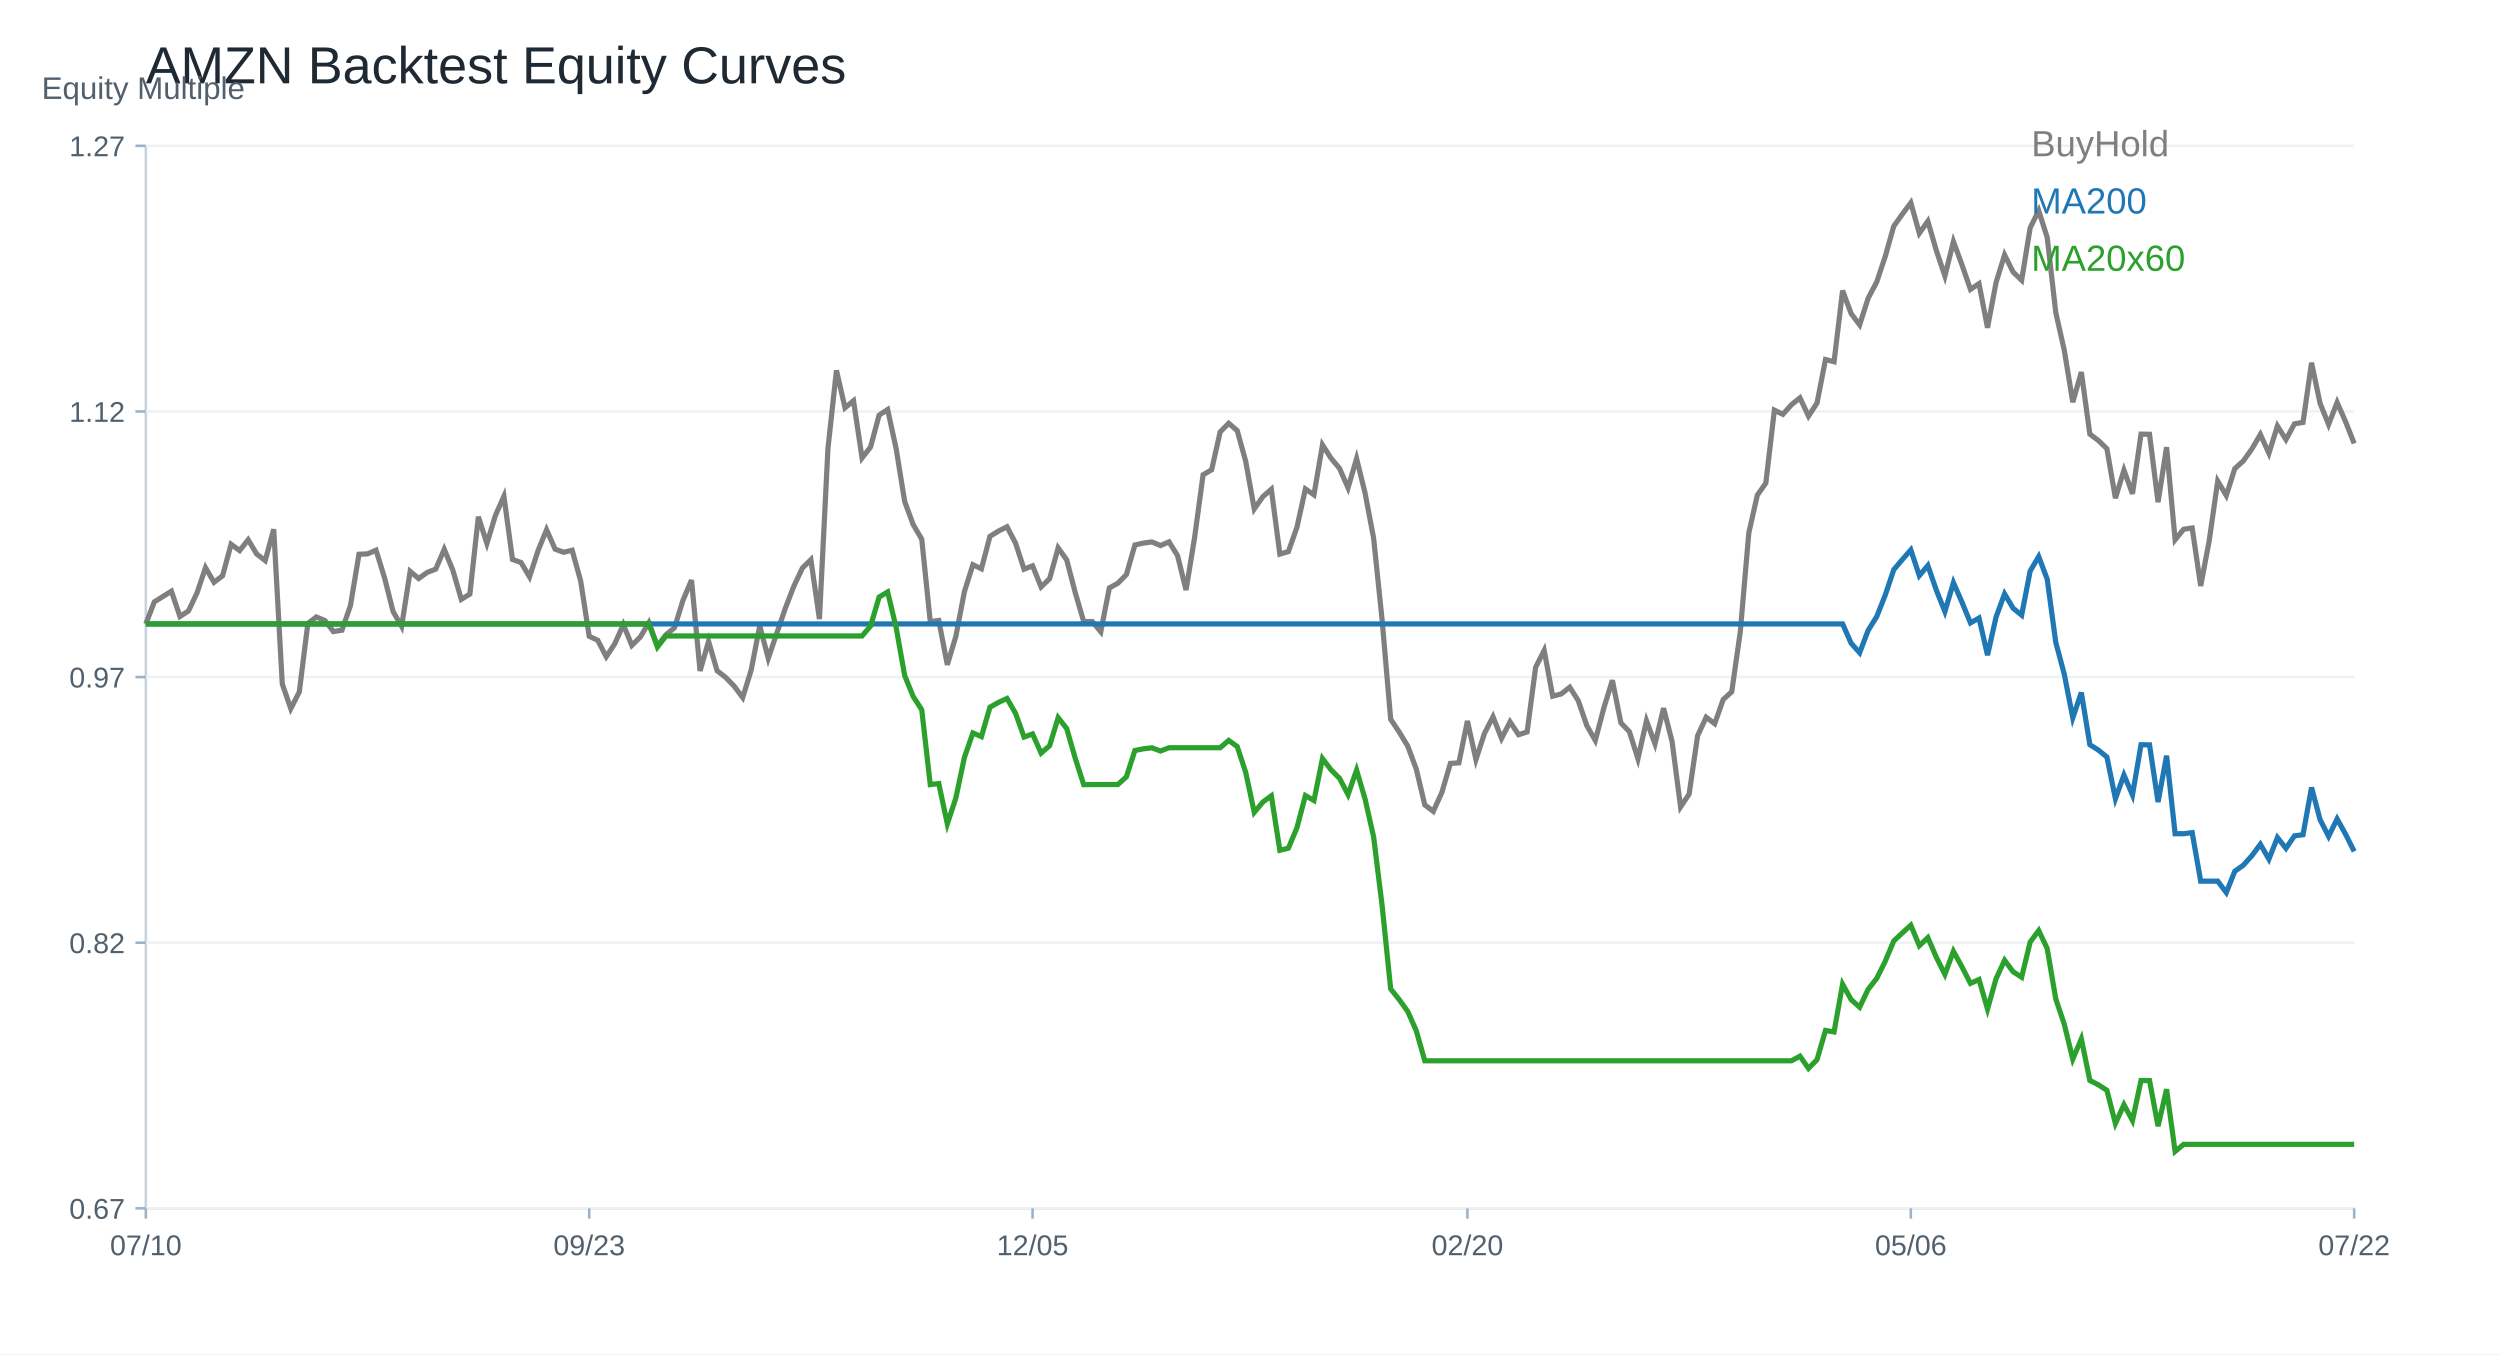
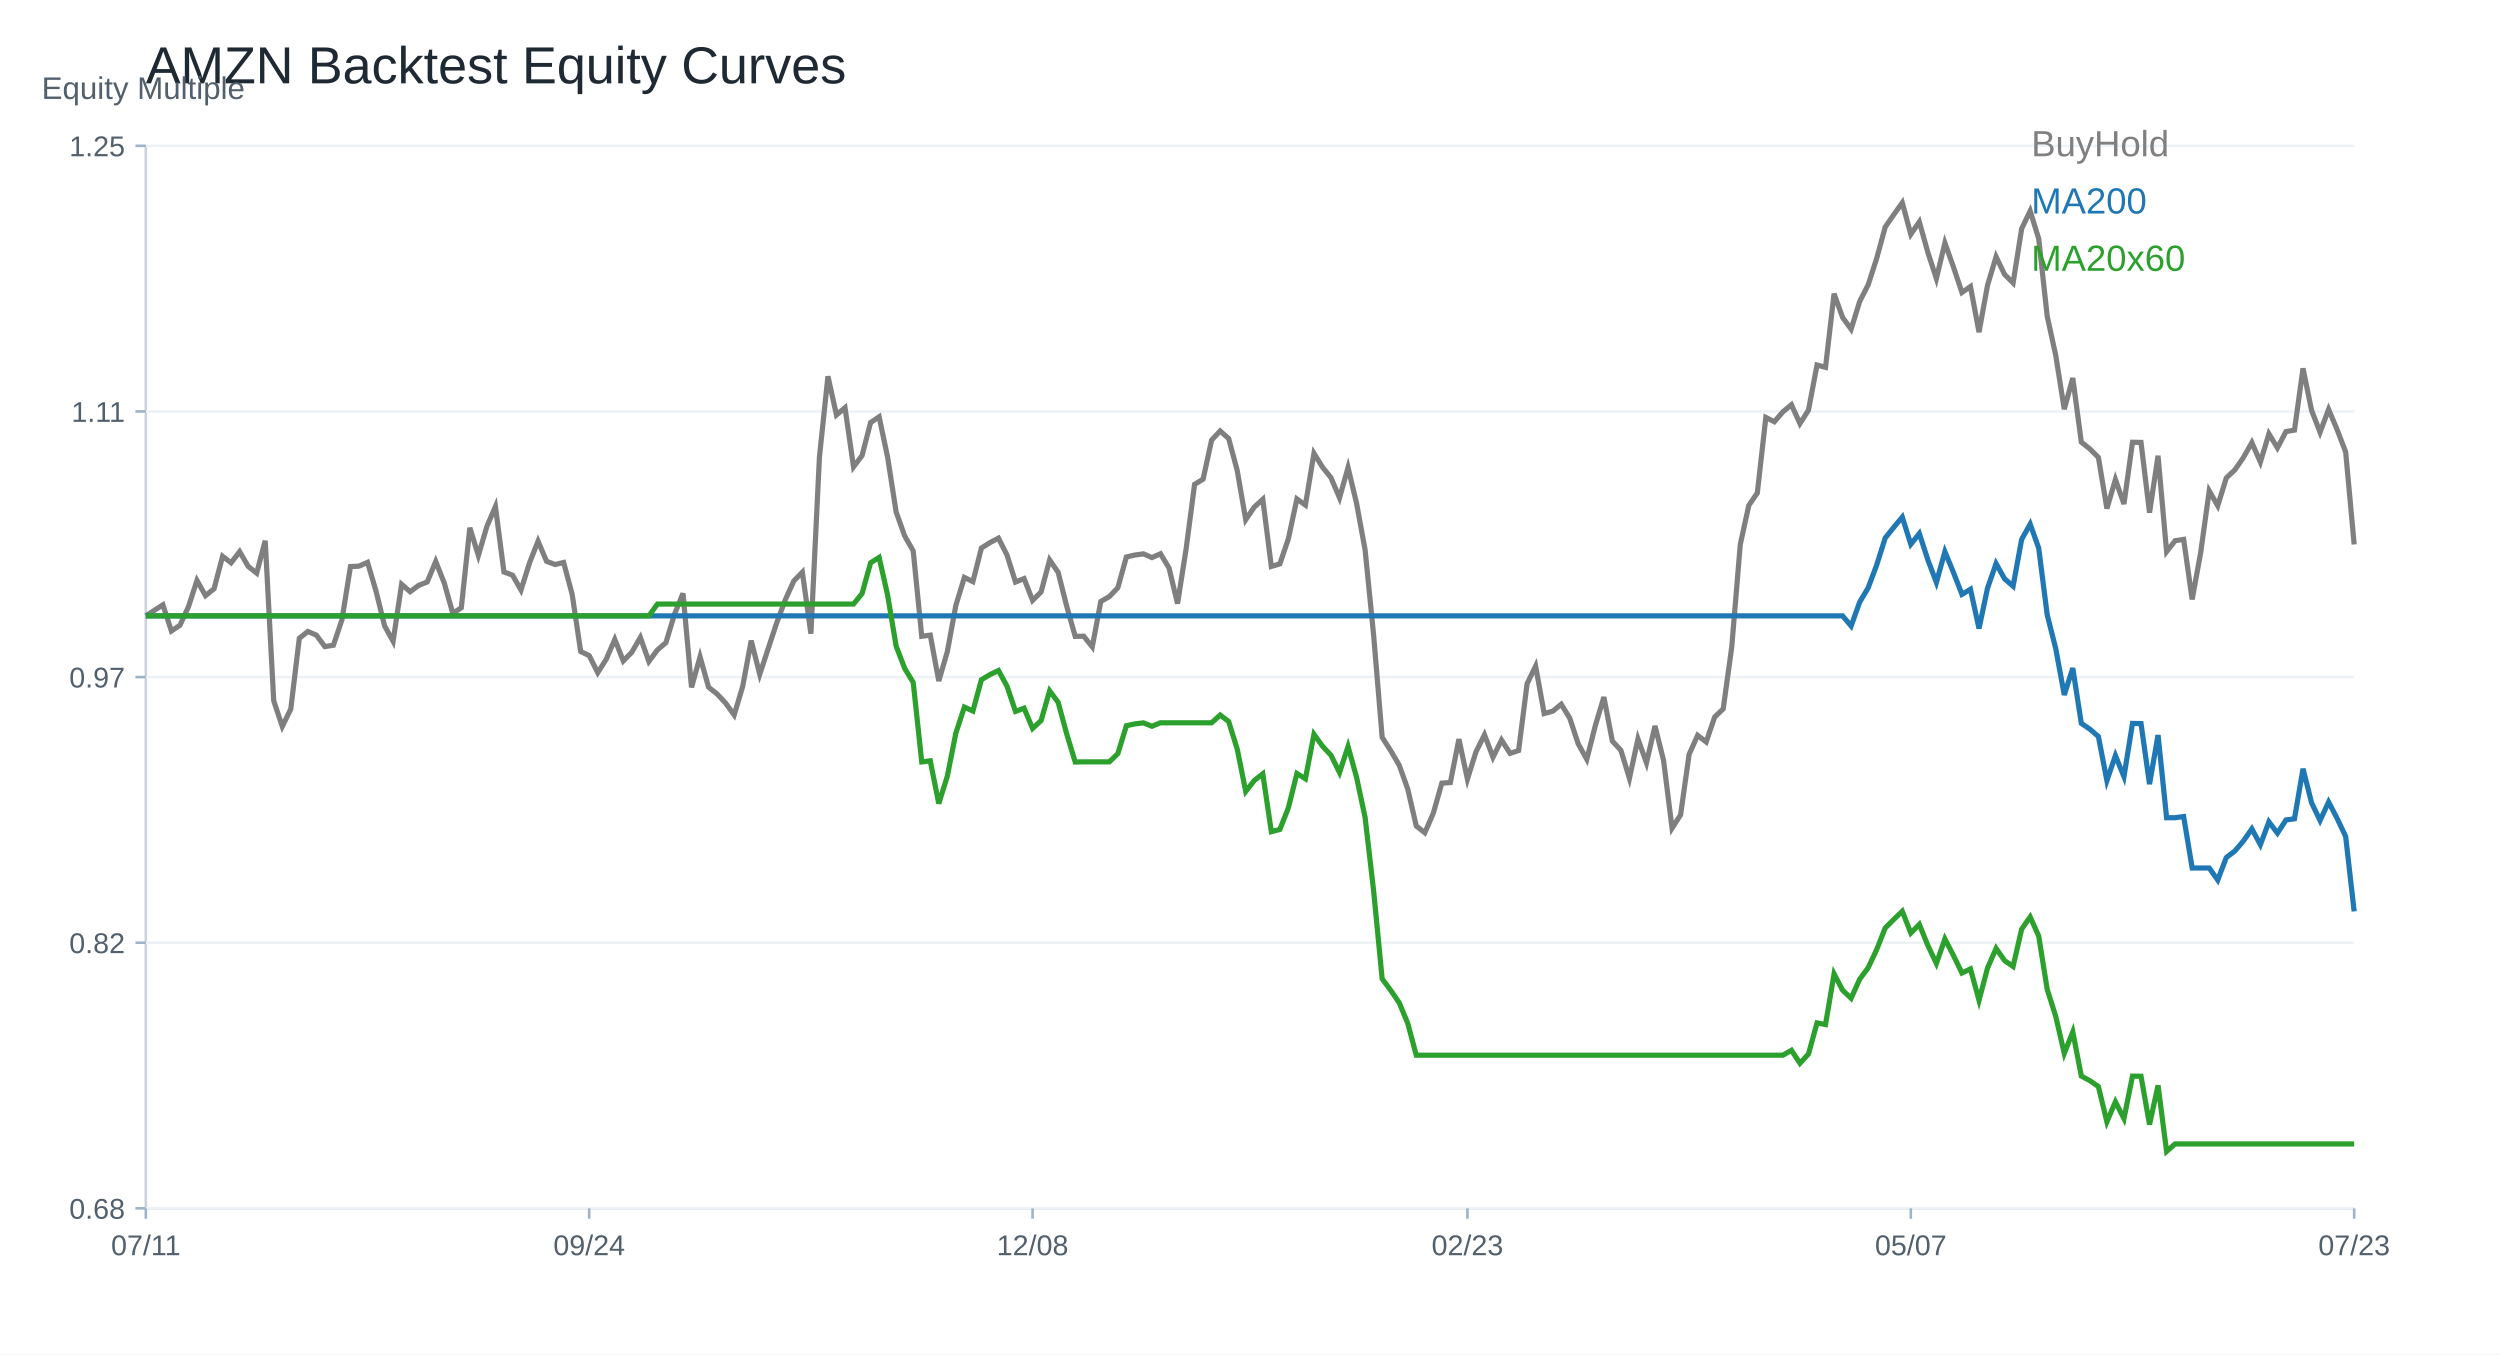
<svg xmlns="http://www.w3.org/2000/svg" width="960" height="520" viewBox="0 0 960 520">
  <rect width="100%" height="100%" fill="white" />
  <text x="56.00" y="32.00" font-size="20" font-family="Arial" fill="#1f2933" text-anchor="start">AMZN Backtest Equity Curves</text>
  <line x1="56" y1="464" x2="904" y2="464" stroke="#cbd2d9" />
  <line x1="56" y1="56" x2="56" y2="464" stroke="#cbd2d9" />
  <text x="16.00" y="38.00" font-size="12" font-family="Arial" fill="#52606d" text-anchor="start">Equity Multiple</text>
  <line x1="56" y1="464.00" x2="904" y2="464.00" stroke="#edf2f7" />
  <line x1="52" y1="464.00" x2="56" y2="464.00" stroke="#9fb3c8" />
-   <text x="48.00" y="468.00" font-size="11" font-family="Arial" fill="#52606d" text-anchor="end">0.67</text>
+   <text x="48.00" y="468.00" font-size="11" font-family="Arial" fill="#52606d" text-anchor="end">0.68</text>
  <line x1="56" y1="362.00" x2="904" y2="362.00" stroke="#edf2f7" />
  <line x1="52" y1="362.00" x2="56" y2="362.00" stroke="#9fb3c8" />
  <text x="48.00" y="366.00" font-size="11" font-family="Arial" fill="#52606d" text-anchor="end">0.82</text>
  <line x1="56" y1="260.00" x2="904" y2="260.00" stroke="#edf2f7" />
  <line x1="52" y1="260.00" x2="56" y2="260.00" stroke="#9fb3c8" />
  <text x="48.00" y="264.00" font-size="11" font-family="Arial" fill="#52606d" text-anchor="end">0.97</text>
  <line x1="56" y1="158.00" x2="904" y2="158.00" stroke="#edf2f7" />
  <line x1="52" y1="158.00" x2="56" y2="158.00" stroke="#9fb3c8" />
-   <text x="48.00" y="162.00" font-size="11" font-family="Arial" fill="#52606d" text-anchor="end">1.12</text>
+   <text x="48.00" y="162.00" font-size="11" font-family="Arial" fill="#52606d" text-anchor="end">1.11</text>
  <line x1="56" y1="56.00" x2="904" y2="56.00" stroke="#edf2f7" />
  <line x1="52" y1="56.00" x2="56" y2="56.00" stroke="#9fb3c8" />
-   <text x="48.00" y="60.00" font-size="11" font-family="Arial" fill="#52606d" text-anchor="end">1.27</text>
+   <text x="48.00" y="60.00" font-size="11" font-family="Arial" fill="#52606d" text-anchor="end">1.25</text>
  <line x1="56.00" y1="464" x2="56.00" y2="468" stroke="#9fb3c8" />
-   <text x="56.00" y="482.00" font-size="11" font-family="Arial" fill="#52606d" text-anchor="middle">07/10</text>
+   <text x="56.00" y="482.00" font-size="11" font-family="Arial" fill="#52606d" text-anchor="middle">07/11</text>
  <line x1="226.25" y1="464" x2="226.25" y2="468" stroke="#9fb3c8" />
-   <text x="226.25" y="482.00" font-size="11" font-family="Arial" fill="#52606d" text-anchor="middle">09/23</text>
+   <text x="226.25" y="482.00" font-size="11" font-family="Arial" fill="#52606d" text-anchor="middle">09/24</text>
  <line x1="396.51" y1="464" x2="396.51" y2="468" stroke="#9fb3c8" />
-   <text x="396.51" y="482.00" font-size="11" font-family="Arial" fill="#52606d" text-anchor="middle">12/05</text>
+   <text x="396.51" y="482.00" font-size="11" font-family="Arial" fill="#52606d" text-anchor="middle">12/08</text>
  <line x1="563.49" y1="464" x2="563.49" y2="468" stroke="#9fb3c8" />
-   <text x="563.49" y="482.00" font-size="11" font-family="Arial" fill="#52606d" text-anchor="middle">02/20</text>
+   <text x="563.49" y="482.00" font-size="11" font-family="Arial" fill="#52606d" text-anchor="middle">02/23</text>
  <line x1="733.75" y1="464" x2="733.75" y2="468" stroke="#9fb3c8" />
-   <text x="733.75" y="482.00" font-size="11" font-family="Arial" fill="#52606d" text-anchor="middle">05/06</text>
+   <text x="733.75" y="482.00" font-size="11" font-family="Arial" fill="#52606d" text-anchor="middle">05/07</text>
  <line x1="904.00" y1="464" x2="904.00" y2="468" stroke="#9fb3c8" />
-   <text x="904.00" y="482.00" font-size="11" font-family="Arial" fill="#52606d" text-anchor="middle">07/22</text>
-   <polyline fill="none" stroke="#7f7f7f" stroke-width="2" points="56.00,239.58 59.27,231.11 62.55,229.06 65.82,227.03 69.10,236.73 72.37,234.61 75.64,227.71 78.92,217.99 82.19,223.60 85.47,221.08 88.74,209.00 92.02,211.42 95.29,207.28 98.56,212.74 101.84,215.26 105.11,203.23 108.39,262.61 111.66,272.12 114.93,265.68 118.21,239.42 121.48,236.91 124.76,238.26 128.03,242.52 131.31,242.00 134.58,232.52 137.85,212.83 141.13,212.68 144.40,211.27 147.68,221.94 150.95,234.82 154.22,240.53 157.50,219.40 160.77,222.16 164.05,219.80 167.32,218.54 170.59,210.93 173.87,218.91 177.14,230.13 180.42,228.14 183.69,198.42 186.97,208.69 190.24,197.93 193.51,190.57 196.79,214.83 200.06,215.99 203.34,221.51 206.61,211.45 209.88,203.42 213.16,210.87 216.43,212.07 219.71,211.30 222.98,223.11 226.25,244.33 229.53,245.87 232.80,252.18 236.08,247.18 239.35,239.85 242.63,247.83 245.90,244.58 249.17,239.12 252.45,248.01 255.72,243.75 259.00,241.05 262.27,230.50 265.54,222.77 268.82,257.64 272.09,246.29 275.37,257.58 278.64,260.10 281.92,263.47 285.19,267.86 288.46,257.30 291.74,240.28 295.01,252.80 298.29,243.17 301.56,233.60 304.83,225.13 308.11,218.14 311.38,214.92 314.66,237.74 317.93,172.23 321.20,142.23 324.48,156.59 327.75,153.89 331.03,175.85 334.30,171.64 337.58,159.41 340.85,157.26 344.12,172.29 347.40,192.59 350.67,201.46 353.95,207.04 357.22,238.69 360.49,238.26 363.77,255.28 367.04,244.39 370.32,227.25 373.59,216.85 376.86,218.42 380.14,205.96 383.41,203.94 386.69,202.28 389.96,208.54 393.24,218.57 396.51,217.28 399.78,225.38 403.06,222.22 406.33,210.38 409.61,214.98 412.88,227.52 416.15,238.72 419.43,238.66 422.70,242.61 425.98,225.78 429.25,223.97 432.53,220.65 435.80,209.28 439.07,208.54 442.35,208.11 445.62,209.49 448.90,208.08 452.17,213.32 455.44,226.57 458.72,206.45 461.99,182.32 465.27,180.39 468.54,165.88 471.81,162.54 475.09,165.33 478.36,177.20 481.64,195.44 484.91,190.75 488.19,187.87 491.46,212.77 494.73,211.82 498.01,202.53 501.28,187.75 504.56,190.02 507.83,170.82 511.10,175.94 514.38,179.86 517.65,187.32 520.93,176.09 524.20,189.40 527.47,206.67 530.75,238.26 534.02,276.20 537.30,281.10 540.57,286.50 543.85,295.34 547.12,309.08 550.39,311.56 553.67,304.32 556.94,293.16 560.22,292.94 563.49,276.84 566.76,291.69 570.04,281.60 573.31,275.22 576.59,283.56 579.86,277.18 583.14,282.12 586.41,281.07 589.68,256.26 592.96,249.76 596.23,267.33 599.51,266.47 602.78,263.90 606.05,269.05 609.33,278.62 612.60,284.32 615.88,271.84 619.15,261.23 622.42,277.58 625.70,280.98 628.97,291.38 632.25,276.75 635.52,285.64 638.80,271.93 642.07,284.72 645.34,309.87 648.62,304.93 651.89,282.48 655.17,275.43 658.44,277.88 661.71,268.62 664.99,265.62 668.26,242.68 671.54,204.65 674.81,190.14 678.08,185.51 681.36,157.51 684.63,159.10 687.91,155.42 691.18,152.78 694.46,159.78 697.73,154.78 701.00,138.06 704.28,138.92 707.55,111.59 710.83,120.40 714.10,124.75 717.37,114.51 720.65,108.31 723.92,98.50 727.20,86.87 730.47,82.27 733.75,77.86 737.02,89.57 740.29,84.94 743.57,96.26 746.84,105.98 750.12,92.76 753.39,101.69 756.66,111.13 759.94,108.93 763.21,125.86 766.49,108.47 769.76,97.88 773.03,104.45 776.31,107.61 779.58,87.49 782.86,80.89 786.13,91.20 789.41,119.97 792.68,134.50 795.95,154.44 799.23,142.88 802.50,166.68 805.78,169.16 809.05,172.32 812.32,191.30 815.60,180.54 818.87,189.62 822.15,166.71 825.42,166.77 828.69,192.84 831.97,171.71 835.24,207.28 838.52,203.23 841.79,202.74 845.07,225.01 848.34,207.59 851.61,184.74 854.89,190.26 858.16,179.96 861.44,176.98 864.71,172.41 867.98,166.83 871.26,174.07 874.53,163.58 877.81,168.79 881.08,162.75 884.36,162.20 887.63,139.29 890.90,154.84 894.18,163.00 897.45,154.53 900.73,162.01 904.00,170.30" />
+   <text x="904.00" y="482.00" font-size="11" font-family="Arial" fill="#52606d" text-anchor="middle">07/23</text>
+   <polyline fill="none" stroke="#7f7f7f" stroke-width="2" points="56.00,236.49 59.27,234.37 62.55,232.27 65.82,242.30 69.10,240.11 72.37,232.97 75.64,222.91 78.92,228.72 82.19,226.11 85.47,213.61 88.74,216.11 92.02,211.83 95.29,217.48 98.56,220.08 101.84,207.64 105.11,269.10 108.39,278.94 111.66,272.27 114.93,245.10 118.21,242.49 121.48,243.89 124.76,248.30 128.03,247.76 131.31,237.95 134.58,217.57 137.85,217.41 141.13,215.95 144.40,227.00 147.68,240.34 150.95,246.24 154.22,224.37 157.50,227.22 160.77,224.78 164.05,223.48 167.32,215.61 170.59,223.86 173.87,235.48 177.14,233.41 180.42,202.65 183.69,213.29 186.97,202.14 190.24,194.53 193.51,219.64 196.79,220.84 200.06,226.56 203.34,216.14 206.61,207.83 209.88,215.54 213.16,216.78 216.43,215.99 219.71,228.21 222.98,250.18 226.25,251.76 229.53,258.30 232.80,253.13 236.08,245.54 239.35,253.80 242.63,250.43 245.90,244.78 249.17,253.99 252.45,249.57 255.72,246.78 259.00,235.86 262.27,227.86 265.54,263.96 268.82,252.21 272.09,263.89 275.37,266.49 278.64,269.99 281.92,274.53 285.19,263.61 288.46,245.99 291.74,258.94 295.01,248.97 298.29,239.07 301.56,230.30 304.83,223.07 308.11,219.73 311.38,243.35 314.66,175.54 317.93,144.49 321.20,159.35 324.48,156.56 327.75,179.29 331.03,174.94 334.30,162.27 337.58,160.05 340.85,175.60 344.12,196.62 347.40,205.80 350.67,211.57 353.95,244.34 357.22,243.89 360.49,261.51 363.77,250.24 367.04,232.49 370.32,221.73 373.59,223.35 376.86,210.46 380.14,208.37 383.41,206.65 386.69,213.13 389.96,223.51 393.24,222.18 396.51,230.56 399.78,227.29 403.06,215.03 406.33,219.80 409.61,232.78 412.88,244.37 416.15,244.30 419.43,248.40 422.70,230.97 425.98,229.10 429.25,225.67 432.53,213.89 435.80,213.13 439.07,212.68 442.35,214.11 445.62,212.65 448.90,218.08 452.17,231.80 455.44,210.97 458.72,185.99 461.99,183.99 465.27,168.97 468.54,165.51 471.81,168.40 475.09,180.68 478.36,199.57 481.64,194.72 484.91,191.73 488.19,217.51 491.46,216.53 494.73,206.91 498.01,191.60 501.28,193.95 504.56,174.08 507.83,179.38 511.10,183.45 514.38,191.16 517.65,179.54 520.93,193.32 524.20,211.19 527.47,243.89 530.75,283.16 534.02,288.24 537.30,293.83 540.57,302.97 543.85,317.19 547.12,319.77 550.39,312.27 553.67,300.72 556.94,300.50 560.22,283.83 563.49,299.19 566.76,288.75 570.04,282.15 573.31,290.78 576.59,284.18 579.86,289.29 583.14,288.21 586.41,262.53 589.68,255.80 592.96,273.99 596.23,273.10 599.51,270.43 602.78,275.76 606.05,285.67 609.33,291.57 612.60,278.65 615.88,267.67 619.15,284.59 622.42,288.11 625.70,298.88 628.97,283.73 632.25,292.94 635.52,278.75 638.80,291.99 642.07,318.02 645.34,312.91 648.62,289.67 651.89,282.37 655.17,284.91 658.44,275.32 661.71,272.21 664.99,248.46 668.26,209.10 671.54,194.08 674.81,189.29 678.08,160.30 681.36,161.95 684.63,158.14 687.91,155.41 691.18,162.65 694.46,157.48 697.73,140.18 701.00,141.06 704.28,112.78 707.55,121.89 710.83,126.40 714.10,115.79 717.37,109.38 720.65,99.22 723.92,87.19 727.20,82.43 730.47,77.86 733.75,89.98 737.02,85.19 740.29,96.91 743.57,106.97 746.84,93.29 750.12,102.52 753.39,112.30 756.66,110.02 759.94,127.54 763.21,109.54 766.49,98.59 769.76,105.38 773.03,108.65 776.31,87.83 779.58,81.00 782.86,91.67 786.13,121.45 789.41,136.49 792.68,157.13 795.95,145.16 799.23,169.79 802.50,172.37 805.78,175.64 809.05,195.29 812.32,184.14 815.60,193.54 818.87,169.83 822.15,169.89 825.42,196.87 828.69,175.00 831.97,211.83 835.24,207.64 838.52,207.13 841.79,230.18 845.07,212.14 848.34,188.49 851.61,194.21 854.89,183.54 858.16,180.46 861.44,175.73 864.71,169.95 867.98,177.45 871.26,166.59 874.53,171.99 877.81,165.73 881.08,165.16 884.36,141.45 887.63,157.54 890.90,165.99 894.18,157.22 897.45,164.97 900.73,173.54 904.00,209.07" />
  <text x="780.00" y="60.00" font-size="14" font-family="Arial" fill="#7f7f7f" text-anchor="start">BuyHold</text>
-   <polyline fill="none" stroke="#1f77b4" stroke-width="2" points="56.00,239.58 59.27,239.58 62.55,239.58 65.82,239.58 69.10,239.58 72.37,239.58 75.64,239.58 78.92,239.58 82.19,239.58 85.47,239.58 88.74,239.58 92.02,239.58 95.29,239.58 98.56,239.58 101.84,239.58 105.11,239.58 108.39,239.58 111.66,239.58 114.93,239.58 118.21,239.58 121.48,239.58 124.76,239.58 128.03,239.58 131.31,239.58 134.58,239.58 137.85,239.58 141.13,239.58 144.40,239.58 147.68,239.58 150.95,239.58 154.22,239.58 157.50,239.58 160.77,239.58 164.05,239.58 167.32,239.58 170.59,239.58 173.87,239.58 177.14,239.58 180.42,239.58 183.69,239.58 186.97,239.58 190.24,239.58 193.51,239.58 196.79,239.58 200.06,239.58 203.34,239.58 206.61,239.58 209.88,239.58 213.16,239.58 216.43,239.58 219.71,239.58 222.98,239.58 226.25,239.58 229.53,239.58 232.80,239.58 236.08,239.58 239.35,239.58 242.63,239.58 245.90,239.58 249.17,239.58 252.45,239.58 255.72,239.58 259.00,239.58 262.27,239.58 265.54,239.58 268.82,239.58 272.09,239.58 275.37,239.58 278.64,239.58 281.92,239.58 285.19,239.58 288.46,239.58 291.74,239.58 295.01,239.58 298.29,239.58 301.56,239.58 304.83,239.58 308.11,239.58 311.38,239.58 314.66,239.58 317.93,239.58 321.20,239.58 324.48,239.58 327.75,239.58 331.03,239.58 334.30,239.58 337.58,239.58 340.85,239.58 344.12,239.58 347.40,239.58 350.67,239.58 353.95,239.58 357.22,239.58 360.49,239.58 363.77,239.58 367.04,239.58 370.32,239.58 373.59,239.58 376.86,239.58 380.14,239.58 383.41,239.58 386.69,239.58 389.96,239.58 393.24,239.58 396.51,239.58 399.78,239.58 403.06,239.58 406.33,239.58 409.61,239.58 412.88,239.58 416.15,239.58 419.43,239.58 422.70,239.58 425.98,239.58 429.25,239.58 432.53,239.58 435.80,239.58 439.07,239.58 442.35,239.58 445.62,239.58 448.90,239.58 452.17,239.58 455.44,239.58 458.72,239.58 461.99,239.58 465.27,239.58 468.54,239.58 471.81,239.58 475.09,239.58 478.36,239.58 481.64,239.58 484.91,239.58 488.19,239.58 491.46,239.58 494.73,239.58 498.01,239.58 501.28,239.58 504.56,239.58 507.83,239.58 511.10,239.58 514.38,239.58 517.65,239.58 520.93,239.58 524.20,239.58 527.47,239.58 530.75,239.58 534.02,239.58 537.30,239.58 540.57,239.58 543.85,239.58 547.12,239.58 550.39,239.58 553.67,239.58 556.94,239.58 560.22,239.58 563.49,239.58 566.76,239.58 570.04,239.58 573.31,239.58 576.59,239.58 579.86,239.58 583.14,239.58 586.41,239.58 589.68,239.58 592.96,239.58 596.23,239.58 599.51,239.58 602.78,239.58 606.05,239.58 609.33,239.58 612.60,239.58 615.88,239.58 619.15,239.58 622.42,239.58 625.70,239.58 628.97,239.58 632.25,239.58 635.52,239.58 638.80,239.58 642.07,239.58 645.34,239.58 648.62,239.58 651.89,239.58 655.17,239.58 658.44,239.58 661.71,239.58 664.99,239.58 668.26,239.58 671.54,239.58 674.81,239.58 678.08,239.58 681.36,239.58 684.63,239.58 687.91,239.58 691.18,239.58 694.46,239.58 697.73,239.58 701.00,239.58 704.28,239.58 707.55,239.58 710.83,246.99 714.10,250.66 717.37,242.03 720.65,236.81 723.92,228.55 727.20,218.77 730.47,214.89 733.75,211.17 737.02,221.04 740.29,217.14 743.57,226.67 746.84,234.85 750.12,223.72 753.39,231.24 756.66,239.19 759.94,237.33 763.21,251.58 766.49,236.94 769.76,228.04 773.03,233.56 776.31,236.22 779.58,219.28 782.86,213.73 786.13,222.41 789.41,246.63 792.68,258.87 795.95,275.65 799.23,265.92 802.50,285.95 805.78,288.04 809.05,290.70 812.32,306.69 815.60,297.62 818.87,305.27 822.15,285.98 825.42,286.03 828.69,307.98 831.97,290.19 835.24,320.14 838.52,320.14 841.79,319.73 845.07,338.37 848.34,338.37 851.61,338.37 854.89,342.74 858.16,334.58 861.44,332.23 864.71,328.61 867.98,324.20 871.26,329.92 874.53,321.62 877.81,325.75 881.08,320.97 884.36,320.53 887.63,302.40 890.90,314.71 894.18,321.16 897.45,314.46 900.73,320.39 904.00,326.94" />
+   <polyline fill="none" stroke="#1f77b4" stroke-width="2" points="56.00,236.49 59.27,236.49 62.55,236.49 65.82,236.49 69.10,236.49 72.37,236.49 75.64,236.49 78.92,236.49 82.19,236.49 85.47,236.49 88.74,236.49 92.02,236.49 95.29,236.49 98.56,236.49 101.84,236.49 105.11,236.49 108.39,236.49 111.66,236.49 114.93,236.49 118.21,236.49 121.48,236.49 124.76,236.49 128.03,236.49 131.31,236.49 134.58,236.49 137.85,236.49 141.13,236.49 144.40,236.49 147.68,236.49 150.95,236.49 154.22,236.49 157.50,236.49 160.77,236.49 164.05,236.49 167.32,236.49 170.59,236.49 173.87,236.49 177.14,236.49 180.42,236.49 183.69,236.49 186.97,236.49 190.24,236.49 193.51,236.49 196.79,236.49 200.06,236.49 203.34,236.49 206.61,236.49 209.88,236.49 213.16,236.49 216.43,236.49 219.71,236.49 222.98,236.49 226.25,236.49 229.53,236.49 232.80,236.49 236.08,236.49 239.35,236.49 242.63,236.49 245.90,236.49 249.17,236.49 252.45,236.49 255.72,236.49 259.00,236.49 262.27,236.49 265.54,236.49 268.82,236.49 272.09,236.49 275.37,236.49 278.64,236.49 281.92,236.49 285.19,236.49 288.46,236.49 291.74,236.49 295.01,236.49 298.29,236.49 301.56,236.49 304.83,236.49 308.11,236.49 311.38,236.49 314.66,236.49 317.93,236.49 321.20,236.49 324.48,236.49 327.75,236.49 331.03,236.49 334.30,236.49 337.58,236.49 340.85,236.49 344.12,236.49 347.40,236.49 350.67,236.49 353.95,236.49 357.22,236.49 360.49,236.49 363.77,236.49 367.04,236.49 370.32,236.49 373.59,236.49 376.86,236.49 380.14,236.49 383.41,236.49 386.69,236.49 389.96,236.49 393.24,236.49 396.51,236.49 399.78,236.49 403.06,236.49 406.33,236.49 409.61,236.49 412.88,236.49 416.15,236.49 419.43,236.49 422.70,236.49 425.98,236.49 429.25,236.49 432.53,236.49 435.80,236.49 439.07,236.49 442.35,236.49 445.62,236.49 448.90,236.49 452.17,236.49 455.44,236.49 458.72,236.49 461.99,236.49 465.27,236.49 468.54,236.49 471.81,236.49 475.09,236.49 478.36,236.49 481.64,236.49 484.91,236.49 488.19,236.49 491.46,236.49 494.73,236.49 498.01,236.49 501.28,236.49 504.56,236.49 507.83,236.49 511.10,236.49 514.38,236.49 517.65,236.49 520.93,236.49 524.20,236.49 527.47,236.49 530.75,236.49 534.02,236.49 537.30,236.49 540.57,236.49 543.85,236.49 547.12,236.49 550.39,236.49 553.67,236.49 556.94,236.49 560.22,236.49 563.49,236.49 566.76,236.49 570.04,236.49 573.31,236.49 576.59,236.49 579.86,236.49 583.14,236.49 586.41,236.49 589.68,236.49 592.96,236.49 596.23,236.49 599.51,236.49 602.78,236.49 606.05,236.49 609.33,236.49 612.60,236.49 615.88,236.49 619.15,236.49 622.42,236.49 625.70,236.49 628.97,236.49 632.25,236.49 635.52,236.49 638.80,236.49 642.07,236.49 645.34,236.49 648.62,236.49 651.89,236.49 655.17,236.49 658.44,236.49 661.71,236.49 664.99,236.49 668.26,236.49 671.54,236.49 674.81,236.49 678.08,236.49 681.36,236.49 684.63,236.49 687.91,236.49 691.18,236.49 694.46,236.49 697.73,236.49 701.00,236.49 704.28,236.49 707.55,236.49 710.83,240.38 714.10,231.24 717.37,225.72 720.65,216.96 723.92,206.59 727.20,202.49 730.47,198.55 733.75,209.00 737.02,204.87 740.29,214.96 743.57,223.64 746.84,211.85 750.12,219.81 753.39,228.23 756.66,226.26 759.94,241.36 763.21,225.85 766.49,216.41 769.76,222.27 773.03,225.09 776.31,207.14 779.58,201.26 782.86,210.45 786.13,236.11 789.41,249.08 792.68,266.86 795.95,256.55 799.23,277.78 802.50,279.99 805.78,282.81 809.05,299.74 812.32,290.14 815.60,298.24 818.87,277.80 822.15,277.86 825.42,301.11 828.69,282.26 831.97,314.00 835.24,314.00 838.52,313.56 841.79,333.31 845.07,333.31 848.34,333.31 851.61,337.94 854.89,329.30 858.16,326.81 861.44,322.97 864.71,318.29 867.98,324.36 871.26,315.57 874.53,319.94 877.81,314.87 881.08,314.41 884.36,295.20 887.63,308.24 890.90,315.08 894.18,307.98 897.45,314.26 900.73,321.20 904.00,349.98" />
  <text x="780.00" y="82.00" font-size="14" font-family="Arial" fill="#1f77b4" text-anchor="start">MA200</text>
-   <polyline fill="none" stroke="#2ca02c" stroke-width="2" points="56.00,239.58 59.27,239.58 62.55,239.58 65.82,239.58 69.10,239.58 72.37,239.58 75.64,239.58 78.92,239.58 82.19,239.58 85.47,239.58 88.74,239.58 92.02,239.58 95.29,239.58 98.56,239.58 101.84,239.58 105.11,239.58 108.39,239.58 111.66,239.58 114.93,239.58 118.21,239.58 121.48,239.58 124.76,239.58 128.03,239.58 131.31,239.58 134.58,239.58 137.85,239.58 141.13,239.58 144.40,239.58 147.68,239.58 150.95,239.58 154.22,239.58 157.50,239.58 160.77,239.58 164.05,239.58 167.32,239.58 170.59,239.58 173.87,239.58 177.14,239.58 180.42,239.58 183.69,239.58 186.97,239.58 190.24,239.58 193.51,239.58 196.79,239.58 200.06,239.58 203.34,239.58 206.61,239.58 209.88,239.58 213.16,239.58 216.43,239.58 219.71,239.58 222.98,239.58 226.25,239.58 229.53,239.58 232.80,239.58 236.08,239.58 239.35,239.58 242.63,239.58 245.90,239.58 249.17,239.58 252.45,248.47 255.72,244.21 259.00,244.21 262.27,244.21 265.54,244.21 268.82,244.21 272.09,244.21 275.37,244.21 278.64,244.21 281.92,244.21 285.19,244.21 288.46,244.21 291.74,244.21 295.01,244.21 298.29,244.21 301.56,244.21 304.83,244.21 308.11,244.21 311.38,244.21 314.66,244.21 317.93,244.21 321.20,244.21 324.48,244.21 327.75,244.21 331.03,244.21 334.30,240.39 337.58,229.27 340.85,227.32 344.12,240.97 347.40,259.42 350.67,267.47 353.95,272.54 357.22,301.28 360.49,300.89 363.77,316.36 367.04,306.47 370.32,290.89 373.59,281.45 376.86,282.87 380.14,271.56 383.41,269.72 386.69,268.22 389.96,273.90 393.24,283.01 396.51,281.84 399.78,289.19 403.06,286.33 406.33,275.57 409.61,279.75 412.88,291.14 416.15,301.31 419.43,301.26 422.70,301.26 425.98,301.26 429.25,301.26 432.53,298.31 435.80,288.19 439.07,287.54 442.35,287.16 445.62,288.39 448.90,287.13 452.17,287.13 455.44,287.13 458.72,287.13 461.99,287.13 465.27,287.13 468.54,287.13 471.81,284.32 475.09,286.67 478.36,296.63 481.64,311.95 484.91,308.01 488.19,305.59 491.46,326.50 494.73,325.70 498.01,317.90 501.28,305.49 504.56,307.39 507.83,291.28 511.10,295.58 514.38,298.87 517.65,305.13 520.93,295.70 524.20,306.88 527.47,321.37 530.75,347.89 534.02,379.74 537.30,383.86 540.57,388.39 543.85,395.81 547.12,407.34 550.39,407.34 553.67,407.34 556.94,407.34 560.22,407.34 563.49,407.34 566.76,407.34 570.04,407.34 573.31,407.34 576.59,407.34 579.86,407.34 583.14,407.34 586.41,407.34 589.68,407.34 592.96,407.34 596.23,407.34 599.51,407.34 602.78,407.34 606.05,407.34 609.33,407.34 612.60,407.34 615.88,407.34 619.15,407.34 622.42,407.34 625.70,407.34 628.97,407.34 632.25,407.34 635.52,407.34 638.80,407.34 642.07,407.34 645.34,407.34 648.62,407.34 651.89,407.34 655.17,407.34 658.44,407.34 661.71,407.34 664.99,407.34 668.26,407.34 671.54,407.34 674.81,407.34 678.08,407.34 681.36,407.34 684.63,407.34 687.91,407.34 691.18,405.57 694.46,410.26 697.73,406.91 701.00,395.69 704.28,396.27 707.55,377.93 710.83,383.84 714.10,386.76 717.37,379.89 720.65,375.73 723.92,369.14 727.20,361.34 730.47,358.26 733.75,355.29 737.02,363.15 740.29,360.05 743.57,367.64 746.84,374.16 750.12,365.29 753.39,371.28 756.66,377.62 759.94,376.14 763.21,387.50 766.49,375.83 769.76,368.73 773.03,373.14 776.31,375.26 779.58,361.75 782.86,357.33 786.13,364.25 789.41,383.55 792.68,393.30 795.95,406.68 799.23,398.92 802.50,414.89 805.78,416.56 809.05,418.68 812.32,431.42 815.60,424.20 818.87,430.29 822.15,414.91 825.42,414.96 828.69,432.45 831.97,418.27 835.24,442.14 838.52,439.43 841.79,439.43 845.07,439.43 848.34,439.43 851.61,439.43 854.89,439.43 858.16,439.43 861.44,439.43 864.71,439.43 867.98,439.43 871.26,439.43 874.53,439.43 877.81,439.43 881.08,439.43 884.36,439.43 887.63,439.43 890.90,439.43 894.18,439.43 897.45,439.43 900.73,439.43 904.00,439.43" />
+   <polyline fill="none" stroke="#2ca02c" stroke-width="2" points="56.00,236.49 59.27,236.49 62.55,236.49 65.82,236.49 69.10,236.49 72.37,236.49 75.64,236.49 78.92,236.49 82.19,236.49 85.47,236.49 88.74,236.49 92.02,236.49 95.29,236.49 98.56,236.49 101.84,236.49 105.11,236.49 108.39,236.49 111.66,236.49 114.93,236.49 118.21,236.49 121.48,236.49 124.76,236.49 128.03,236.49 131.31,236.49 134.58,236.49 137.85,236.49 141.13,236.49 144.40,236.49 147.68,236.49 150.95,236.49 154.22,236.49 157.50,236.49 160.77,236.49 164.05,236.49 167.32,236.49 170.59,236.49 173.87,236.49 177.14,236.49 180.42,236.49 183.69,236.49 186.97,236.49 190.24,236.49 193.51,236.49 196.79,236.49 200.06,236.49 203.34,236.49 206.61,236.49 209.88,236.49 213.16,236.49 216.43,236.49 219.71,236.49 222.98,236.49 226.25,236.49 229.53,236.49 232.80,236.49 236.08,236.49 239.35,236.49 242.63,236.49 245.90,236.49 249.17,236.49 252.45,231.97 255.72,231.97 259.00,231.97 262.27,231.97 265.54,231.97 268.82,231.97 272.09,231.97 275.37,231.97 278.64,231.97 281.92,231.97 285.19,231.97 288.46,231.97 291.74,231.97 295.01,231.97 298.29,231.97 301.56,231.97 304.83,231.97 308.11,231.97 311.38,231.97 314.66,231.97 317.93,231.97 321.20,231.97 324.48,231.97 327.75,231.97 331.03,227.92 334.30,216.12 337.58,214.05 340.85,228.54 344.12,248.12 347.40,256.67 350.67,262.05 353.95,292.58 357.22,292.16 360.49,308.58 363.77,298.08 367.04,281.54 370.32,271.52 373.59,273.03 376.86,261.02 380.14,259.06 383.41,257.47 386.69,263.50 389.96,273.17 393.24,271.93 396.51,279.74 399.78,276.69 403.06,265.28 406.33,269.71 409.61,281.81 412.88,292.61 416.15,292.55 419.43,292.55 422.70,292.55 425.98,292.55 429.25,289.42 432.53,278.68 435.80,277.98 439.07,277.58 442.35,278.88 445.62,277.55 448.90,277.55 452.17,277.55 455.44,277.55 458.72,277.55 461.99,277.55 465.27,277.55 468.54,274.57 471.81,277.06 475.09,287.64 478.36,303.90 481.64,299.72 484.91,297.15 488.19,319.35 491.46,318.50 494.73,310.22 498.01,297.04 501.28,299.06 504.56,281.95 507.83,286.52 511.10,290.02 514.38,296.66 517.65,286.65 520.93,298.52 524.20,313.91 527.47,342.07 530.75,375.88 534.02,380.26 537.30,385.07 540.57,392.94 543.85,405.19 547.12,405.19 550.39,405.19 553.67,405.19 556.94,405.19 560.22,405.19 563.49,405.19 566.76,405.19 570.04,405.19 573.31,405.19 576.59,405.19 579.86,405.19 583.14,405.19 586.41,405.19 589.68,405.19 592.96,405.19 596.23,405.19 599.51,405.19 602.78,405.19 606.05,405.19 609.33,405.19 612.60,405.19 615.88,405.19 619.15,405.19 622.42,405.19 625.70,405.19 628.97,405.19 632.25,405.19 635.52,405.19 638.80,405.19 642.07,405.19 645.34,405.19 648.62,405.19 651.89,405.19 655.17,405.19 658.44,405.19 661.71,405.19 664.99,405.19 668.26,405.19 671.54,405.19 674.81,405.19 678.08,405.19 681.36,405.19 684.63,405.19 687.91,403.31 691.18,408.29 694.46,404.73 697.73,392.82 701.00,393.43 704.28,373.96 707.55,380.23 710.83,383.34 714.10,376.04 717.37,371.62 720.65,364.63 723.92,356.35 727.20,353.07 730.47,349.92 733.75,358.27 737.02,354.97 740.29,363.04 743.57,369.96 746.84,360.54 750.12,366.90 753.39,373.63 756.66,372.06 759.94,384.12 763.21,371.73 766.49,364.19 769.76,368.87 773.03,371.12 776.31,356.79 779.58,352.09 782.86,359.43 786.13,379.93 789.41,390.29 792.68,404.49 795.95,396.25 799.23,413.21 802.50,414.98 805.78,417.23 809.05,430.76 812.32,423.09 815.60,429.56 818.87,413.23 822.15,413.28 825.42,431.85 828.69,416.79 831.97,442.14 835.24,439.26 838.52,439.26 841.79,439.26 845.07,439.26 848.34,439.26 851.61,439.26 854.89,439.26 858.16,439.26 861.44,439.26 864.71,439.26 867.98,439.26 871.26,439.26 874.53,439.26 877.81,439.26 881.08,439.26 884.36,439.26 887.63,439.26 890.90,439.26 894.18,439.26 897.45,439.26 900.73,439.26 904.00,439.26" />
  <text x="780.00" y="104.00" font-size="14" font-family="Arial" fill="#2ca02c" text-anchor="start">MA20x60</text>
</svg>
